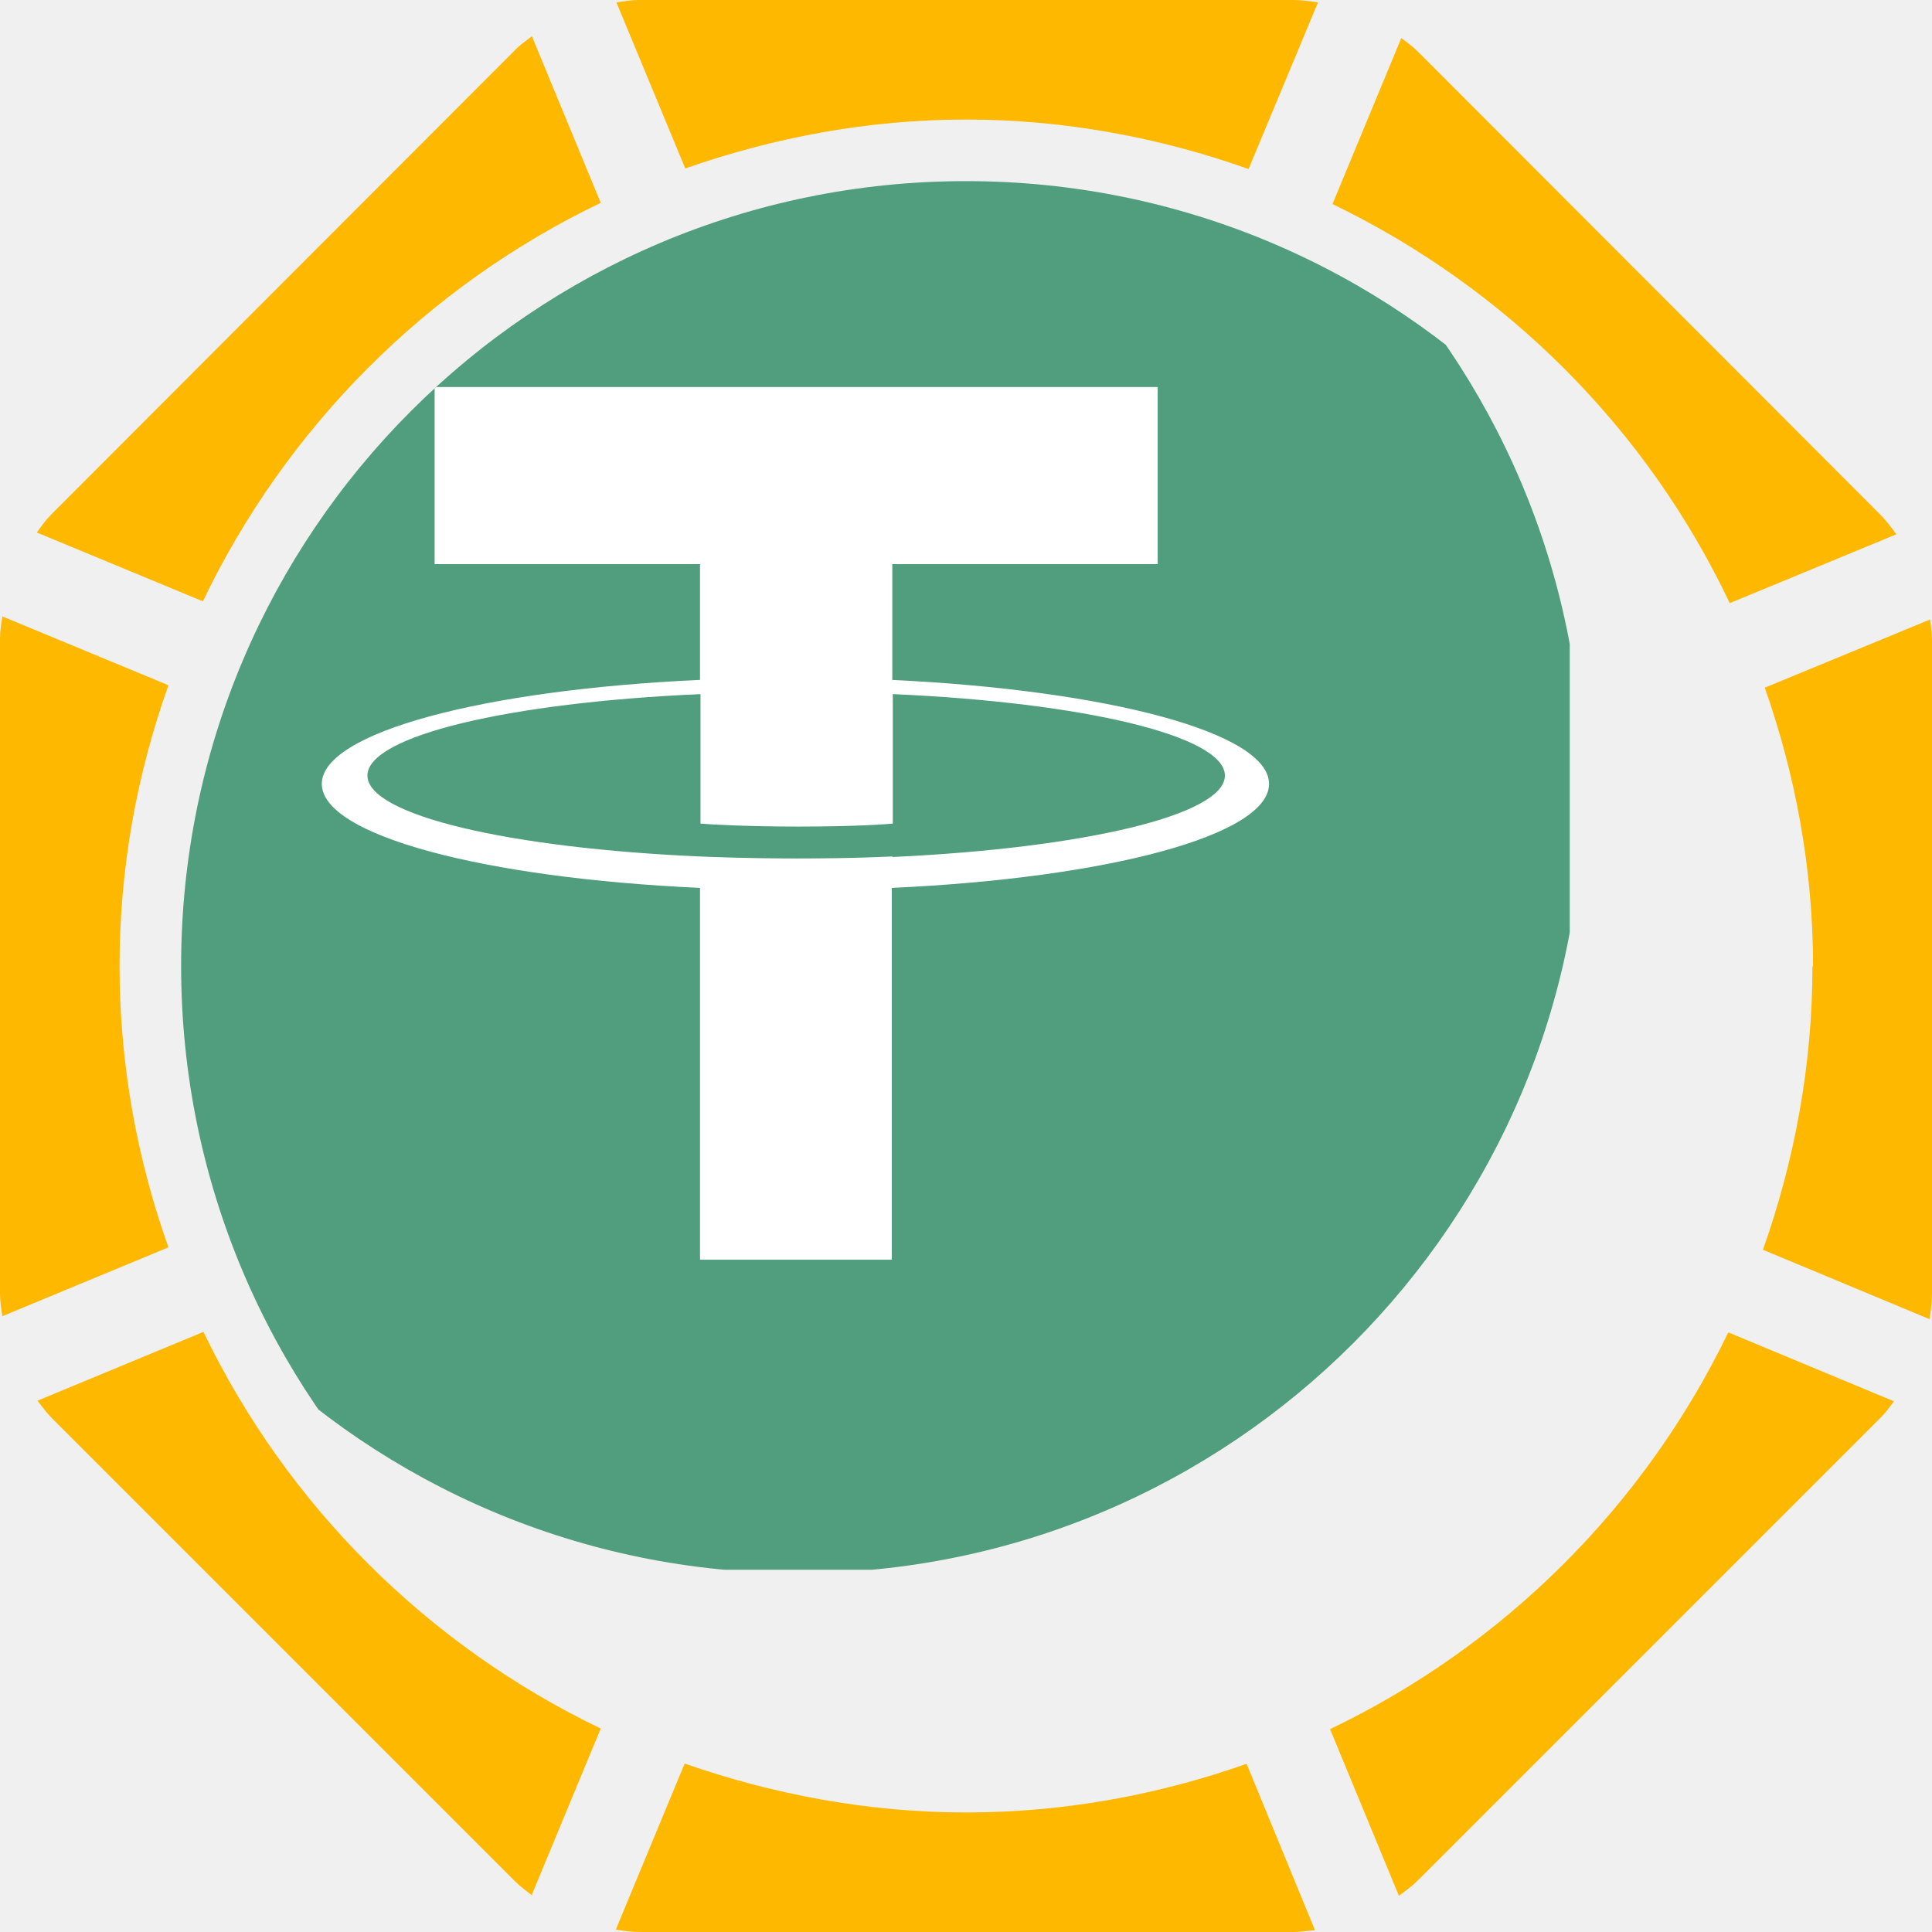
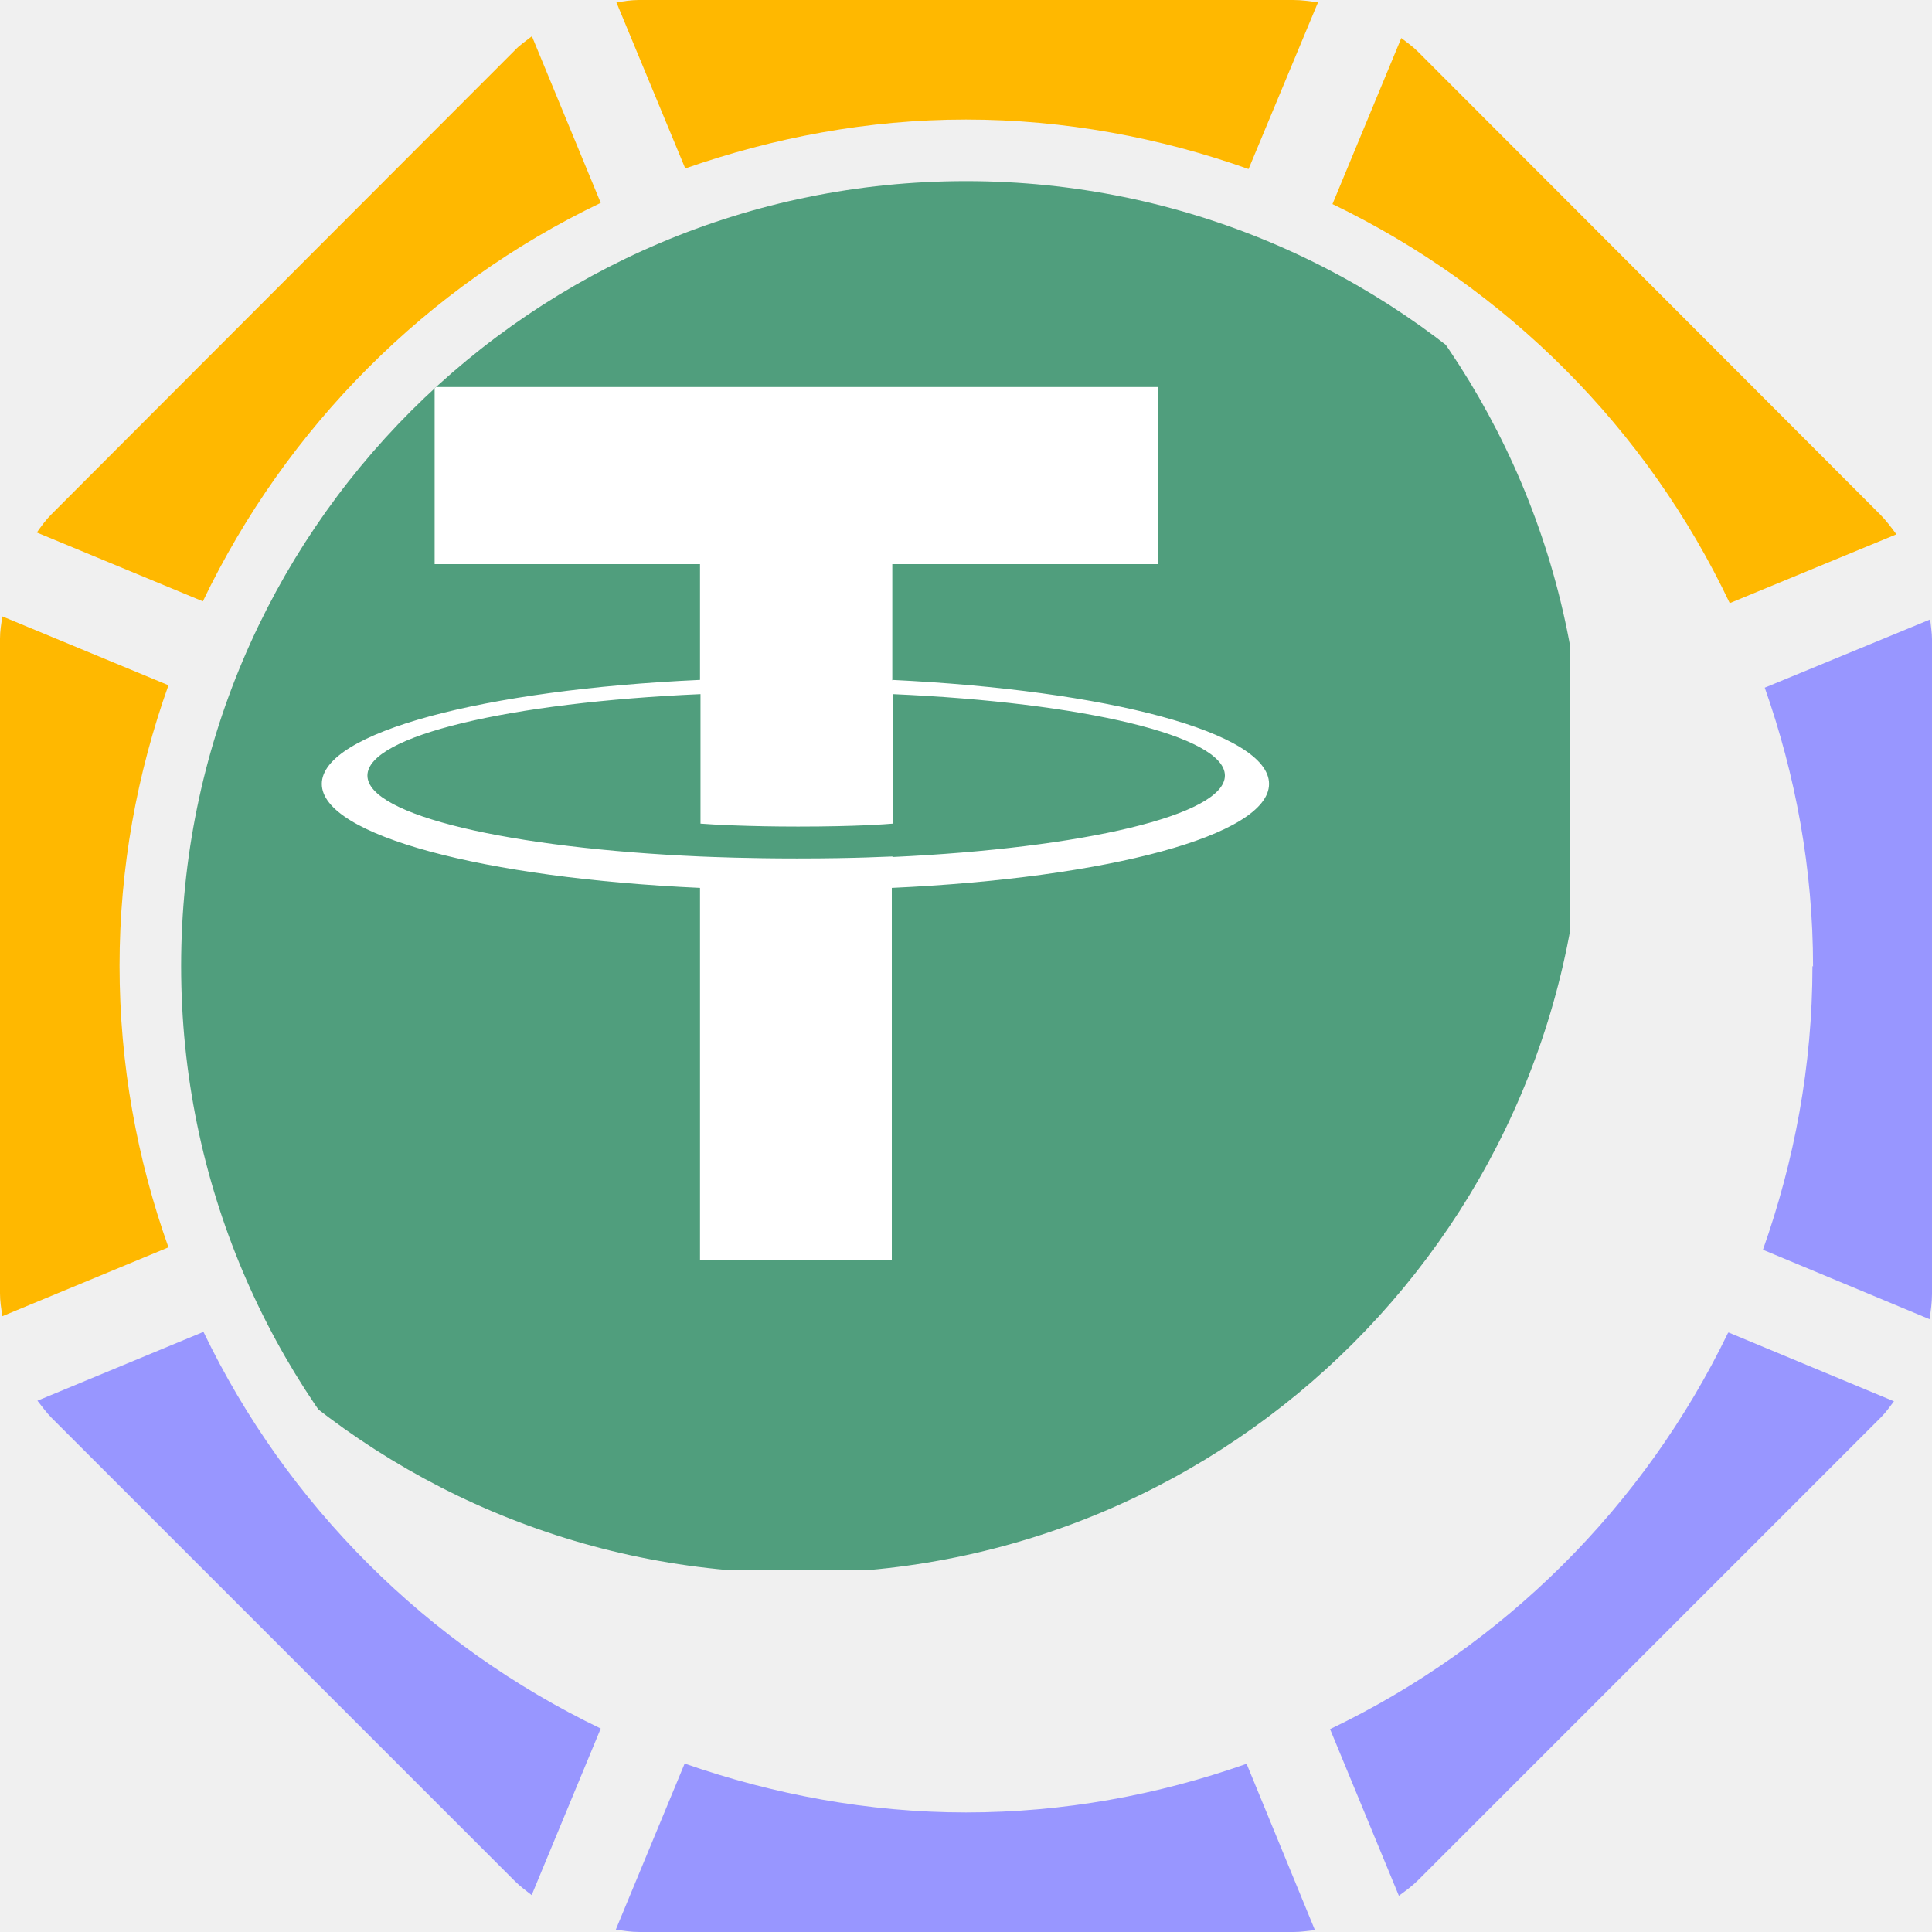
<svg xmlns="http://www.w3.org/2000/svg" width="32" height="32" fill="none" viewBox="0 0 32 32">
-   <path fill="#FFB800" d="M11.35 2.79c1.46-.51 3.02-.81 4.65-.81s3.22.3 4.68.82L21.83.04C21.7.02 21.56 0 21.42 0H10.58c-.12 0-.25.02-.37.04zM3.36 9.96c1.38-2.88 3.71-5.22 6.59-6.6L8.81.6c-.1.08-.21.15-.3.25L.85 8.52c-.09.09-.17.2-.24.3zM30.02 16c0 1.65-.3 3.23-.82 4.7l2.76 1.15c.02-.14.04-.28.04-.42V10.59c0-.11-.02-.22-.03-.33l-2.74 1.13c.51 1.45.8 3 .8 4.62zM23.21.63l-1.14 2.75c2.88 1.39 5.21 3.72 6.58 6.61l2.76-1.14c-.08-.11-.17-.23-.27-.33L23.48.85C23.4.77 23.3.7 23.21.63M1.98 16c0-1.63.29-3.19.81-4.65L.04 10.21c-.02.12-.04.24-.04.37v10.84c0 .13.02.26.04.38l2.75-1.14c-.52-1.46-.81-3.03-.81-4.67zM28.62 22.08a14.07 14.07 0 0 1-6.59 6.56l1.14 2.76c.11-.08.22-.16.32-.26l7.67-7.67c.08-.08.14-.17.21-.26l-2.74-1.14zM20.63 29.22c-1.45.51-3.01.8-4.63.8s-3.2-.3-4.66-.81l-1.14 2.75c.13.02.25.04.39.04h10.84c.12 0 .23-.02.35-.03l-1.13-2.75zM8.81 31.38l1.14-2.75c-2.87-1.38-5.2-3.7-6.58-6.57L.62 23.2c.08.1.15.2.24.29l7.67 7.67c.09.09.19.16.29.24z" />
+   <path fill="#FFB800" d="M11.35 2.79c1.46-.51 3.02-.81 4.65-.81s3.22.3 4.68.82L21.83.04C21.7.02 21.56 0 21.42 0H10.58c-.12 0-.25.02-.37.04zM3.36 9.96c1.38-2.88 3.71-5.22 6.59-6.6L8.81.6c-.1.08-.21.15-.3.25L.85 8.52c-.09.09-.17.2-.24.3z" />
+   <path fill="#9896FF" d="M30.02 16c0 1.65-.3 3.23-.82 4.7l2.76 1.15c.02-.14.04-.28.04-.42V10.59c0-.11-.02-.22-.03-.33l-2.74 1.13c.51 1.45.8 3 .8 4.62z" />
+   <path fill="#FFB800" d="m23.21.63-1.14 2.75c2.88 1.39 5.21 3.72 6.58 6.61l2.76-1.14c-.08-.11-.17-.23-.27-.33L23.48.85C23.4.77 23.3.7 23.21.63M1.98 16c0-1.63.29-3.19.81-4.65L.04 10.21c-.02.12-.04.24-.04.37v10.84c0 .13.02.26.04.38l2.75-1.14c-.52-1.46-.81-3.03-.81-4.67z" />
+   <path fill="#9896FF" d="M28.62 22.08a14.07 14.07 0 0 1-6.59 6.56l1.14 2.76c.11-.08.22-.16.32-.26l7.67-7.67c.08-.08.14-.17.21-.26l-2.74-1.14zM20.63 29.22c-1.45.51-3.01.8-4.63.8s-3.2-.3-4.66-.81l-1.14 2.75c.13.02.25.04.39.04h10.84c.12 0 .23-.02.35-.03l-1.13-2.75zM8.81 31.38l1.14-2.75c-2.87-1.38-5.2-3.7-6.58-6.57L.62 23.2c.08.1.15.2.24.29l7.67 7.67c.09.09.19.16.29.24z" />
  <g clip-path="url(#stkusdt__circleClip)">
    <g style="transform:scale(.8125);transform-origin:50% 50%">
      <g clip-path="url(#stkusdt__tetherusdt__clip0_298_873)">
        <path fill="#509E7D" d="M16.27 32.07c8.837 0 16-7.163 16-16s-7.163-16-16-16-16 7.164-16 16 7.163 16 16 16" />
        <path fill="#fff" fill-rule="evenodd" d="M18.19 17.46c-.11 0-.68.04-1.94.04-1.01 0-1.72-.03-1.97-.04-3.89-.17-6.79-.84-6.79-1.65s2.9-1.49 6.79-1.66v2.64c.25.02.98.06 1.99.06 1.21 0 1.81-.05 1.93-.06v-2.64c3.88.17 6.77.85 6.77 1.66s-2.9 1.48-6.77 1.66m-.01-3.6V11.5h5.41V7.89H8.86v3.61h5.41v2.36c-4.4.2-7.71 1.07-7.71 2.12s3.31 1.92 7.71 2.12v7.58h3.91V18.1c4.39-.2 7.69-1.07 7.69-2.12s-3.3-1.91-7.69-2.12" clip-rule="evenodd" />
      </g>
      <defs>
        <clipPath id="stkusdt__tetherusdt__clip0_298_873">
          <path fill="#fff" d="M0 0h32v32H0z" />
        </clipPath>
      </defs>
    </g>
  </g>
  <defs>
    <clipPath id="stkusdt__circleClip">
      <circle cx="16" cy="16" r="13" />
    </clipPath>
  </defs>
</svg>
